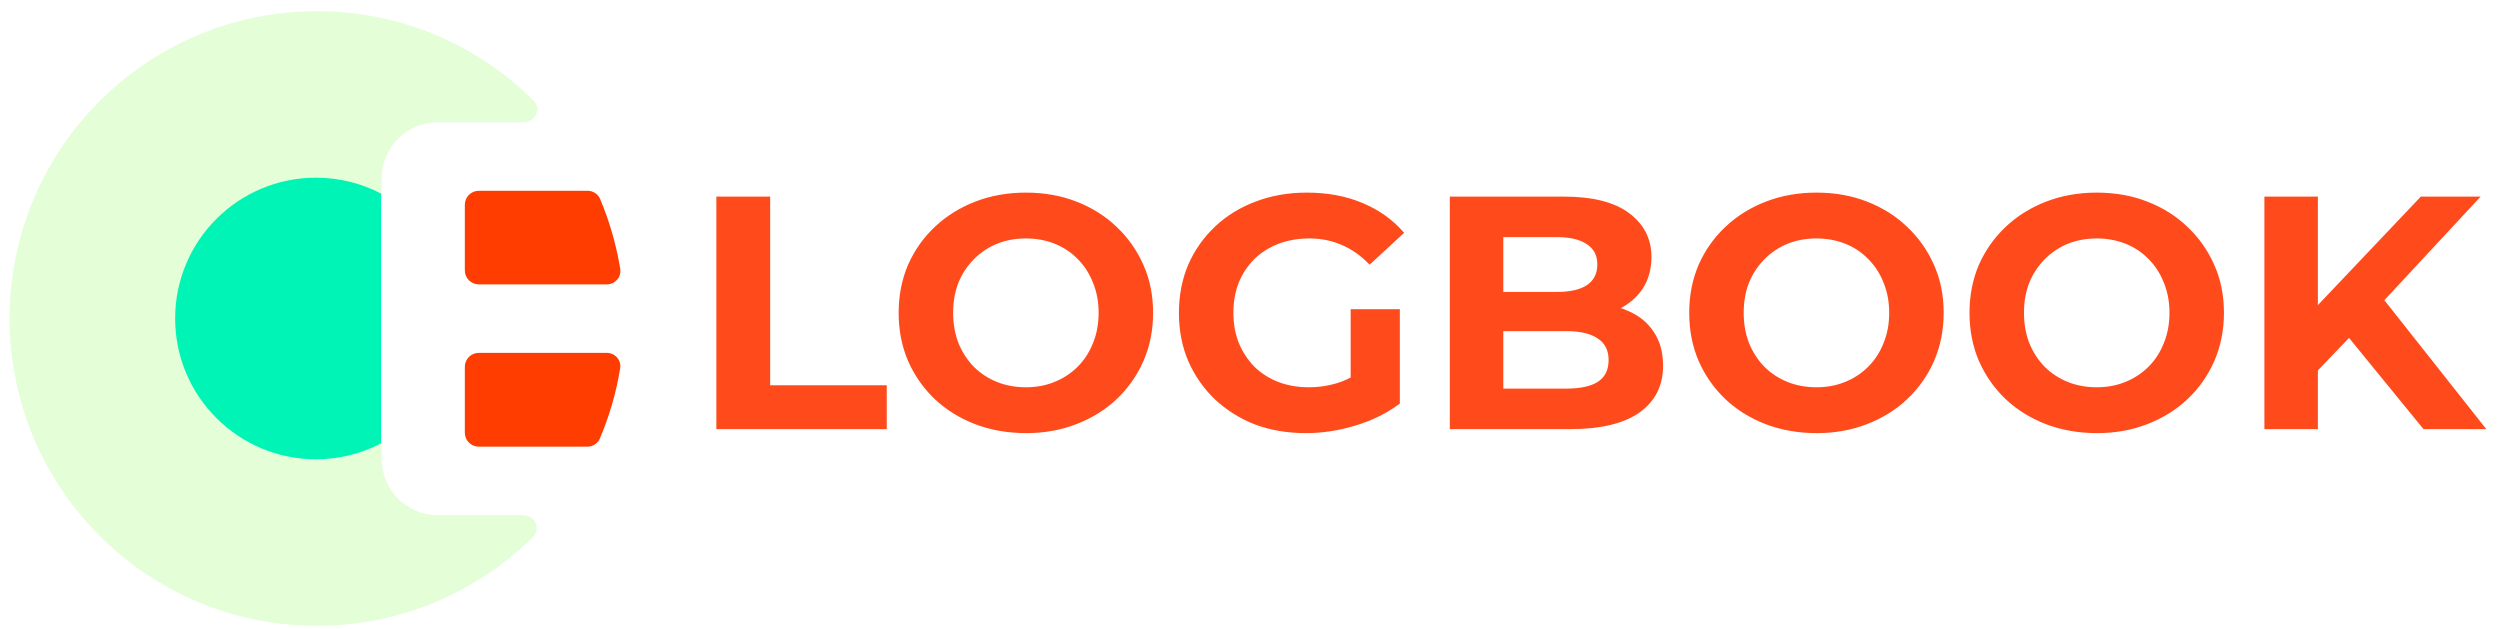
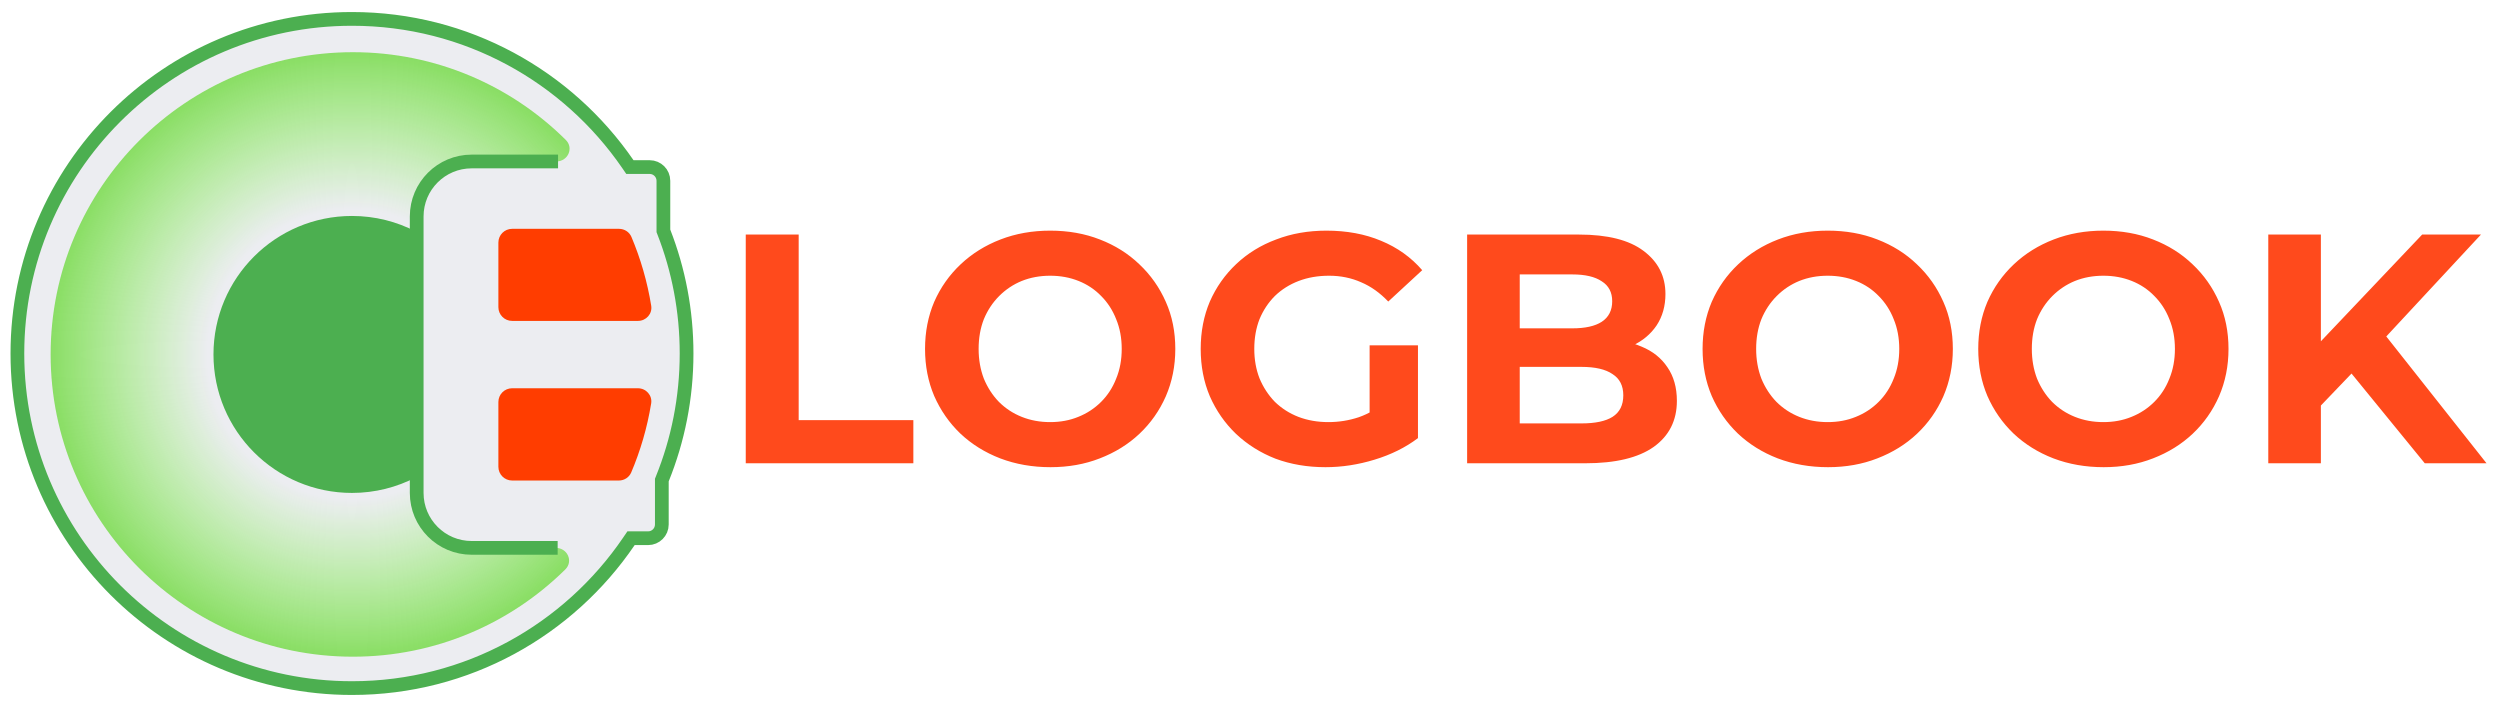
- <svg xmlns="http://www.w3.org/2000/svg" width="179" height="45" viewBox="0 0 179 45" fill="none">
-   <path d="M51.291 30.726V14.076H55.144V27.586H63.492V30.726H51.291ZM73.476 31.011C72.16 31.011 70.939 30.797 69.814 30.369C68.704 29.941 67.736 29.338 66.912 28.561C66.103 27.784 65.469 26.873 65.009 25.826C64.565 24.78 64.343 23.638 64.343 22.401C64.343 21.164 64.565 20.023 65.009 18.976C65.469 17.93 66.111 17.018 66.936 16.241C67.76 15.464 68.727 14.861 69.837 14.433C70.947 14.005 72.152 13.791 73.453 13.791C74.769 13.791 75.974 14.005 77.068 14.433C78.178 14.861 79.137 15.464 79.946 16.241C80.77 17.018 81.412 17.93 81.872 18.976C82.332 20.007 82.562 21.148 82.562 22.401C82.562 23.638 82.332 24.788 81.872 25.85C81.412 26.896 80.77 27.808 79.946 28.585C79.137 29.346 78.178 29.941 77.068 30.369C75.974 30.797 74.776 31.011 73.476 31.011ZM73.453 27.729C74.198 27.729 74.88 27.602 75.498 27.348C76.132 27.095 76.687 26.73 77.163 26.254C77.639 25.779 78.003 25.216 78.257 24.566C78.527 23.915 78.661 23.194 78.661 22.401C78.661 21.608 78.527 20.887 78.257 20.237C78.003 19.587 77.639 19.024 77.163 18.548C76.703 18.072 76.156 17.708 75.522 17.454C74.888 17.2 74.198 17.073 73.453 17.073C72.707 17.073 72.017 17.2 71.383 17.454C70.765 17.708 70.218 18.072 69.742 18.548C69.266 19.024 68.894 19.587 68.624 20.237C68.371 20.887 68.244 21.608 68.244 22.401C68.244 23.178 68.371 23.9 68.624 24.566C68.894 25.216 69.258 25.779 69.718 26.254C70.194 26.73 70.749 27.095 71.383 27.348C72.017 27.602 72.707 27.729 73.453 27.729ZM93.497 31.011C92.181 31.011 90.968 30.805 89.858 30.393C88.764 29.965 87.805 29.362 86.98 28.585C86.171 27.808 85.537 26.896 85.077 25.85C84.633 24.803 84.411 23.654 84.411 22.401C84.411 21.148 84.633 19.999 85.077 18.952C85.537 17.906 86.179 16.994 87.004 16.217C87.828 15.44 88.796 14.846 89.906 14.433C91.016 14.005 92.236 13.791 93.568 13.791C95.043 13.791 96.367 14.037 97.54 14.528C98.73 15.02 99.728 15.733 100.537 16.669L98.064 18.952C97.461 18.318 96.803 17.85 96.09 17.549C95.376 17.232 94.599 17.073 93.759 17.073C92.95 17.073 92.213 17.2 91.547 17.454C90.881 17.708 90.302 18.072 89.81 18.548C89.335 19.024 88.962 19.587 88.692 20.237C88.439 20.887 88.312 21.608 88.312 22.401C88.312 23.178 88.439 23.892 88.692 24.542C88.962 25.192 89.335 25.763 89.81 26.254C90.302 26.73 90.873 27.095 91.523 27.348C92.189 27.602 92.918 27.729 93.711 27.729C94.472 27.729 95.21 27.61 95.923 27.372C96.652 27.118 97.358 26.698 98.04 26.112L100.228 28.894C99.324 29.576 98.27 30.099 97.065 30.464C95.875 30.829 94.686 31.011 93.497 31.011ZM96.708 28.395V22.14H100.228V28.894L96.708 28.395ZM103.807 30.726V14.076H111.942C114.035 14.076 115.604 14.473 116.651 15.266C117.713 16.059 118.244 17.105 118.244 18.405C118.244 19.277 118.03 20.039 117.602 20.689C117.174 21.323 116.587 21.814 115.842 22.163C115.097 22.512 114.241 22.687 113.274 22.687L113.725 21.711C114.772 21.711 115.7 21.886 116.508 22.235C117.317 22.568 117.943 23.067 118.387 23.733C118.847 24.399 119.077 25.216 119.077 26.183C119.077 27.61 118.514 28.728 117.388 29.537C116.262 30.329 114.605 30.726 112.417 30.726H103.807ZM107.637 27.824H112.132C113.131 27.824 113.884 27.666 114.391 27.348C114.915 27.015 115.176 26.492 115.176 25.779C115.176 25.081 114.915 24.566 114.391 24.233C113.884 23.884 113.131 23.709 112.132 23.709H107.351V20.903H111.466C112.401 20.903 113.115 20.744 113.606 20.427C114.114 20.094 114.368 19.595 114.368 18.929C114.368 18.279 114.114 17.795 113.606 17.478C113.115 17.145 112.401 16.978 111.466 16.978H107.637V27.824ZM130.081 31.011C128.765 31.011 127.544 30.797 126.418 30.369C125.308 29.941 124.341 29.338 123.516 28.561C122.708 27.784 122.073 26.873 121.614 25.826C121.17 24.78 120.948 23.638 120.948 22.401C120.948 21.164 121.17 20.023 121.614 18.976C122.073 17.93 122.716 17.018 123.54 16.241C124.365 15.464 125.332 14.861 126.442 14.433C127.552 14.005 128.757 13.791 130.057 13.791C131.373 13.791 132.578 14.005 133.672 14.433C134.782 14.861 135.742 15.464 136.55 16.241C137.375 17.018 138.017 17.93 138.477 18.976C138.937 20.007 139.167 21.148 139.167 22.401C139.167 23.638 138.937 24.788 138.477 25.85C138.017 26.896 137.375 27.808 136.55 28.585C135.742 29.346 134.782 29.941 133.672 30.369C132.578 30.797 131.381 31.011 130.081 31.011ZM130.057 27.729C130.802 27.729 131.484 27.602 132.103 27.348C132.737 27.095 133.292 26.73 133.767 26.254C134.243 25.779 134.608 25.216 134.862 24.566C135.131 23.915 135.266 23.194 135.266 22.401C135.266 21.608 135.131 20.887 134.862 20.237C134.608 19.587 134.243 19.024 133.767 18.548C133.308 18.072 132.761 17.708 132.126 17.454C131.492 17.2 130.802 17.073 130.057 17.073C129.312 17.073 128.622 17.2 127.988 17.454C127.369 17.708 126.822 18.072 126.347 18.548C125.871 19.024 125.498 19.587 125.229 20.237C124.975 20.887 124.848 21.608 124.848 22.401C124.848 23.178 124.975 23.9 125.229 24.566C125.498 25.216 125.863 25.779 126.323 26.254C126.799 26.73 127.354 27.095 127.988 27.348C128.622 27.602 129.312 27.729 130.057 27.729ZM150.149 31.011C148.833 31.011 147.612 30.797 146.486 30.369C145.376 29.941 144.409 29.338 143.585 28.561C142.776 27.784 142.142 26.873 141.682 25.826C141.238 24.78 141.016 23.638 141.016 22.401C141.016 21.164 141.238 20.023 141.682 18.976C142.142 17.93 142.784 17.018 143.608 16.241C144.433 15.464 145.4 14.861 146.51 14.433C147.62 14.005 148.825 13.791 150.125 13.791C151.441 13.791 152.646 14.005 153.741 14.433C154.851 14.861 155.81 15.464 156.619 16.241C157.443 17.018 158.085 17.93 158.545 18.976C159.005 20.007 159.235 21.148 159.235 22.401C159.235 23.638 159.005 24.788 158.545 25.85C158.085 26.896 157.443 27.808 156.619 28.585C155.81 29.346 154.851 29.941 153.741 30.369C152.646 30.797 151.449 31.011 150.149 31.011ZM150.125 27.729C150.871 27.729 151.552 27.602 152.171 27.348C152.805 27.095 153.36 26.73 153.836 26.254C154.311 25.779 154.676 25.216 154.93 24.566C155.199 23.915 155.334 23.194 155.334 22.401C155.334 21.608 155.199 20.887 154.93 20.237C154.676 19.587 154.311 19.024 153.836 18.548C153.376 18.072 152.829 17.708 152.195 17.454C151.56 17.2 150.871 17.073 150.125 17.073C149.38 17.073 148.69 17.2 148.056 17.454C147.438 17.708 146.891 18.072 146.415 18.548C145.939 19.024 145.567 19.587 145.297 20.237C145.043 20.887 144.917 21.608 144.917 22.401C144.917 23.178 145.043 23.9 145.297 24.566C145.567 25.216 145.931 25.779 146.391 26.254C146.867 26.73 147.422 27.095 148.056 27.348C148.69 27.602 149.38 27.729 150.125 27.729ZM165.579 26.92L165.365 22.473L173.333 14.076H177.614L170.431 21.806L168.291 24.09L165.579 26.92ZM162.131 30.726V14.076H165.96V30.726H162.131ZM173.523 30.726L167.601 23.471L170.122 20.736L178.019 30.726H173.523Z" fill="#FF4A1C" />
-   <path d="M44.405 26.372C44.501 25.784 44.035 25.265 43.439 25.265H34.282C33.73 25.265 33.282 25.713 33.282 26.265V30.982C33.282 31.534 33.73 31.982 34.282 31.982H42.052C42.443 31.982 42.8 31.755 42.952 31.396C43.626 29.808 44.119 28.125 44.405 26.372Z" fill="#FF3D00" />
-   <path d="M37.461 36.885C38.309 36.885 38.756 37.861 38.153 38.457C34.178 42.383 28.717 44.807 22.69 44.807C10.537 44.807 0.686 34.955 0.686 22.803C0.686 10.651 10.537 0.8 22.69 0.8C28.735 0.8 34.212 3.238 38.189 7.185C38.79 7.782 38.343 8.756 37.496 8.756H31.335C29.126 8.756 27.335 10.547 27.335 12.756V32.885C27.335 35.094 29.126 36.885 31.335 36.885H37.461Z" fill="#57F90A" fill-opacity="0.16" />
-   <path d="M42.067 13.659C42.458 13.659 42.815 13.887 42.968 14.247C43.636 15.831 44.125 17.509 44.409 19.256C44.504 19.844 44.038 20.362 43.443 20.362H34.282C33.73 20.362 33.282 19.914 33.282 19.362V14.659C33.282 14.107 33.73 13.659 34.282 13.659H42.067Z" fill="#FF3D00" />
-   <path d="M27.282 13.861C25.888 13.133 24.303 12.722 22.623 12.722C17.055 12.722 12.541 17.235 12.541 22.803C12.541 28.371 17.055 32.885 22.623 32.885C24.303 32.885 25.888 32.473 27.282 31.746V13.861Z" fill="#00F4B5" />
+ <svg xmlns="http://www.w3.org/2000/svg" width="182" height="51" viewBox="0 0 182 51" fill="none">
+   <path d="M54.291 33.726V17.076H58.144V30.586H66.492V33.726H54.291ZM76.476 34.011C75.16 34.011 73.939 33.797 72.814 33.369C71.704 32.941 70.736 32.338 69.912 31.561C69.103 30.784 68.469 29.873 68.009 28.826C67.565 27.78 67.343 26.638 67.343 25.401C67.343 24.164 67.565 23.023 68.009 21.976C68.469 20.93 69.111 20.018 69.936 19.241C70.76 18.464 71.727 17.861 72.837 17.433C73.947 17.005 75.152 16.791 76.453 16.791C77.769 16.791 78.974 17.005 80.068 17.433C81.178 17.861 82.137 18.464 82.946 19.241C83.77 20.018 84.412 20.93 84.872 21.976C85.332 23.007 85.562 24.148 85.562 25.401C85.562 26.638 85.332 27.788 84.872 28.85C84.412 29.896 83.77 30.808 82.946 31.585C82.137 32.346 81.178 32.941 80.068 33.369C78.974 33.797 77.776 34.011 76.476 34.011ZM76.453 30.729C77.198 30.729 77.88 30.602 78.498 30.348C79.132 30.095 79.687 29.73 80.163 29.254C80.639 28.779 81.003 28.216 81.257 27.566C81.527 26.915 81.661 26.194 81.661 25.401C81.661 24.608 81.527 23.887 81.257 23.237C81.003 22.587 80.639 22.024 80.163 21.548C79.703 21.072 79.156 20.708 78.522 20.454C77.888 20.2 77.198 20.073 76.453 20.073C75.707 20.073 75.017 20.2 74.383 20.454C73.765 20.708 73.218 21.072 72.742 21.548C72.266 22.024 71.894 22.587 71.624 23.237C71.371 23.887 71.244 24.608 71.244 25.401C71.244 26.178 71.371 26.9 71.624 27.566C71.894 28.216 72.258 28.779 72.718 29.254C73.194 29.73 73.749 30.095 74.383 30.348C75.017 30.602 75.707 30.729 76.453 30.729ZM96.497 34.011C95.181 34.011 93.968 33.805 92.858 33.393C91.764 32.965 90.805 32.362 89.98 31.585C89.171 30.808 88.537 29.896 88.077 28.85C87.633 27.803 87.411 26.654 87.411 25.401C87.411 24.148 87.633 22.999 88.077 21.952C88.537 20.906 89.179 19.994 90.004 19.217C90.828 18.44 91.796 17.846 92.906 17.433C94.016 17.005 95.236 16.791 96.568 16.791C98.043 16.791 99.367 17.037 100.54 17.529C101.73 18.02 102.729 18.733 103.537 19.669L101.064 21.952C100.461 21.318 99.803 20.85 99.09 20.549C98.376 20.232 97.599 20.073 96.759 20.073C95.95 20.073 95.213 20.2 94.547 20.454C93.881 20.708 93.302 21.072 92.81 21.548C92.335 22.024 91.962 22.587 91.692 23.237C91.439 23.887 91.312 24.608 91.312 25.401C91.312 26.178 91.439 26.892 91.692 27.542C91.962 28.192 92.335 28.763 92.81 29.254C93.302 29.73 93.873 30.095 94.523 30.348C95.189 30.602 95.918 30.729 96.711 30.729C97.472 30.729 98.21 30.61 98.923 30.372C99.652 30.118 100.358 29.698 101.04 29.112L103.228 31.894C102.324 32.576 101.27 33.099 100.065 33.464C98.875 33.829 97.686 34.011 96.497 34.011ZM99.708 31.395V25.14H103.228V31.894L99.708 31.395ZM106.807 33.726V17.076H114.942C117.035 17.076 118.604 17.473 119.651 18.266C120.713 19.059 121.244 20.105 121.244 21.405C121.244 22.277 121.03 23.039 120.602 23.689C120.174 24.323 119.587 24.814 118.842 25.163C118.097 25.512 117.241 25.687 116.274 25.687L116.725 24.711C117.772 24.711 118.7 24.886 119.508 25.235C120.317 25.568 120.943 26.067 121.387 26.733C121.847 27.399 122.077 28.216 122.077 29.183C122.077 30.61 121.514 31.728 120.388 32.536C119.262 33.329 117.605 33.726 115.417 33.726H106.807ZM110.637 30.824H115.132C116.131 30.824 116.884 30.666 117.391 30.348C117.915 30.015 118.176 29.492 118.176 28.779C118.176 28.081 117.915 27.566 117.391 27.233C116.884 26.884 116.131 26.709 115.132 26.709H110.351V23.903H114.466C115.401 23.903 116.115 23.744 116.606 23.427C117.114 23.094 117.368 22.595 117.368 21.929C117.368 21.279 117.114 20.795 116.606 20.478C116.115 20.145 115.401 19.978 114.466 19.978H110.637V30.824ZM133.081 34.011C131.765 34.011 130.544 33.797 129.418 33.369C128.308 32.941 127.341 32.338 126.516 31.561C125.708 30.784 125.073 29.873 124.614 28.826C124.17 27.78 123.948 26.638 123.948 25.401C123.948 24.164 124.17 23.023 124.614 21.976C125.073 20.93 125.716 20.018 126.54 19.241C127.365 18.464 128.332 17.861 129.442 17.433C130.552 17.005 131.757 16.791 133.057 16.791C134.373 16.791 135.578 17.005 136.672 17.433C137.782 17.861 138.742 18.464 139.55 19.241C140.375 20.018 141.017 20.93 141.477 21.976C141.937 23.007 142.167 24.148 142.167 25.401C142.167 26.638 141.937 27.788 141.477 28.85C141.017 29.896 140.375 30.808 139.55 31.585C138.742 32.346 137.782 32.941 136.672 33.369C135.578 33.797 134.381 34.011 133.081 34.011ZM133.057 30.729C133.802 30.729 134.484 30.602 135.103 30.348C135.737 30.095 136.292 29.73 136.767 29.254C137.243 28.779 137.608 28.216 137.862 27.566C138.131 26.915 138.266 26.194 138.266 25.401C138.266 24.608 138.131 23.887 137.862 23.237C137.608 22.587 137.243 22.024 136.767 21.548C136.308 21.072 135.761 20.708 135.126 20.454C134.492 20.2 133.802 20.073 133.057 20.073C132.312 20.073 131.622 20.2 130.988 20.454C130.369 20.708 129.822 21.072 129.347 21.548C128.871 22.024 128.498 22.587 128.229 23.237C127.975 23.887 127.848 24.608 127.848 25.401C127.848 26.178 127.975 26.9 128.229 27.566C128.498 28.216 128.863 28.779 129.323 29.254C129.799 29.73 130.354 30.095 130.988 30.348C131.622 30.602 132.312 30.729 133.057 30.729ZM153.149 34.011C151.833 34.011 150.612 33.797 149.486 33.369C148.376 32.941 147.409 32.338 146.585 31.561C145.776 30.784 145.142 29.873 144.682 28.826C144.238 27.78 144.016 26.638 144.016 25.401C144.016 24.164 144.238 23.023 144.682 21.976C145.142 20.93 145.784 20.018 146.608 19.241C147.433 18.464 148.4 17.861 149.51 17.433C150.62 17.005 151.825 16.791 153.125 16.791C154.441 16.791 155.646 17.005 156.741 17.433C157.851 17.861 158.81 18.464 159.619 19.241C160.443 20.018 161.085 20.93 161.545 21.976C162.005 23.007 162.235 24.148 162.235 25.401C162.235 26.638 162.005 27.788 161.545 28.85C161.085 29.896 160.443 30.808 159.619 31.585C158.81 32.346 157.851 32.941 156.741 33.369C155.646 33.797 154.449 34.011 153.149 34.011ZM153.125 30.729C153.871 30.729 154.552 30.602 155.171 30.348C155.805 30.095 156.36 29.73 156.836 29.254C157.311 28.779 157.676 28.216 157.93 27.566C158.199 26.915 158.334 26.194 158.334 25.401C158.334 24.608 158.199 23.887 157.93 23.237C157.676 22.587 157.311 22.024 156.836 21.548C156.376 21.072 155.829 20.708 155.195 20.454C154.56 20.2 153.871 20.073 153.125 20.073C152.38 20.073 151.69 20.2 151.056 20.454C150.438 20.708 149.891 21.072 149.415 21.548C148.939 22.024 148.567 22.587 148.297 23.237C148.043 23.887 147.917 24.608 147.917 25.401C147.917 26.178 148.043 26.9 148.297 27.566C148.567 28.216 148.931 28.779 149.391 29.254C149.867 29.73 150.422 30.095 151.056 30.348C151.69 30.602 152.38 30.729 153.125 30.729ZM168.579 29.92L168.365 25.473L176.333 17.076H180.614L173.431 24.806L171.291 27.09L168.579 29.92ZM165.131 33.726V17.076H168.96V33.726H165.131ZM176.523 33.726L170.601 26.471L173.122 23.736L181.019 33.726H176.523Z" fill="#FF4A1C" />
+   <path d="M46.204 39.183H45.939L45.79 39.402C41.407 45.855 34.011 50.093 25.624 50.093C12.171 50.093 1.266 39.188 1.266 25.735C1.266 12.282 12.171 1.376 25.624 1.376C33.958 1.376 41.315 5.561 45.708 11.947L45.856 12.163H46.119H47.295C47.847 12.163 48.295 12.611 48.295 13.163V16.713V16.807L48.329 16.895C49.397 19.635 49.983 22.616 49.983 25.735C49.983 28.961 49.356 32.04 48.217 34.857L48.181 34.947V35.044V38.183C48.181 38.735 47.733 39.183 47.181 39.183H46.204Z" fill="#ECEDF1" stroke="#4CAF50" />
+   <path d="M47.405 29.372C47.501 28.784 47.035 28.265 46.439 28.265H37.282C36.73 28.265 36.282 28.713 36.282 29.265V33.982C36.282 34.534 36.73 34.982 37.282 34.982H45.052C45.443 34.982 45.799 34.755 45.952 34.396C46.626 32.808 47.119 31.125 47.405 29.372Z" fill="#FF3D00" />
+   <path d="M40.461 39.885C41.309 39.885 41.756 40.861 41.152 41.457C37.178 45.383 31.717 47.807 25.689 47.807C13.537 47.807 3.686 37.955 3.686 25.803C3.686 13.651 13.537 3.8 25.689 3.8C31.735 3.8 37.212 6.238 41.189 10.185C41.79 10.781 41.343 11.756 40.496 11.756H34.335C32.126 11.756 30.335 13.547 30.335 15.756V35.885C30.335 38.094 32.126 39.885 34.335 39.885H40.461Z" fill="url(#paint0_radial_7_99)" />
+   <path d="M45.067 16.659C45.458 16.659 45.815 16.887 45.968 17.247C46.636 18.831 47.125 20.509 47.408 22.256C47.504 22.844 47.038 23.362 46.443 23.362H37.282C36.73 23.362 36.282 22.914 36.282 22.362V17.659C36.282 17.107 36.73 16.659 37.282 16.659H45.067Z" fill="#FF3D00" />
+   <path d="M40.597 39.885H34.335C32.126 39.885 30.335 38.094 30.335 35.885V15.756C30.335 13.547 32.126 11.756 34.335 11.756H40.626" stroke="#4CAF50" />
+   <path d="M30.282 16.861C28.888 16.133 27.303 15.722 25.623 15.722C20.055 15.722 15.541 20.235 15.541 25.803C15.541 31.371 20.055 35.885 25.623 35.885C27.303 35.885 28.888 35.473 30.282 34.746V16.861Z" fill="#4CAF50" />
+   <defs>
+     <radialGradient id="paint0_radial_7_99" cx="0" cy="0" r="1" gradientUnits="userSpaceOnUse" gradientTransform="translate(25.6226 25.8032) rotate(90) scale(22.0034 21.9365)">
+       <stop offset="0.479" stop-color="#57F90A" stop-opacity="0" />
+       <stop offset="1" stop-color="#4DD40E" stop-opacity="0.62" />
+     </radialGradient>
+   </defs>
</svg>
